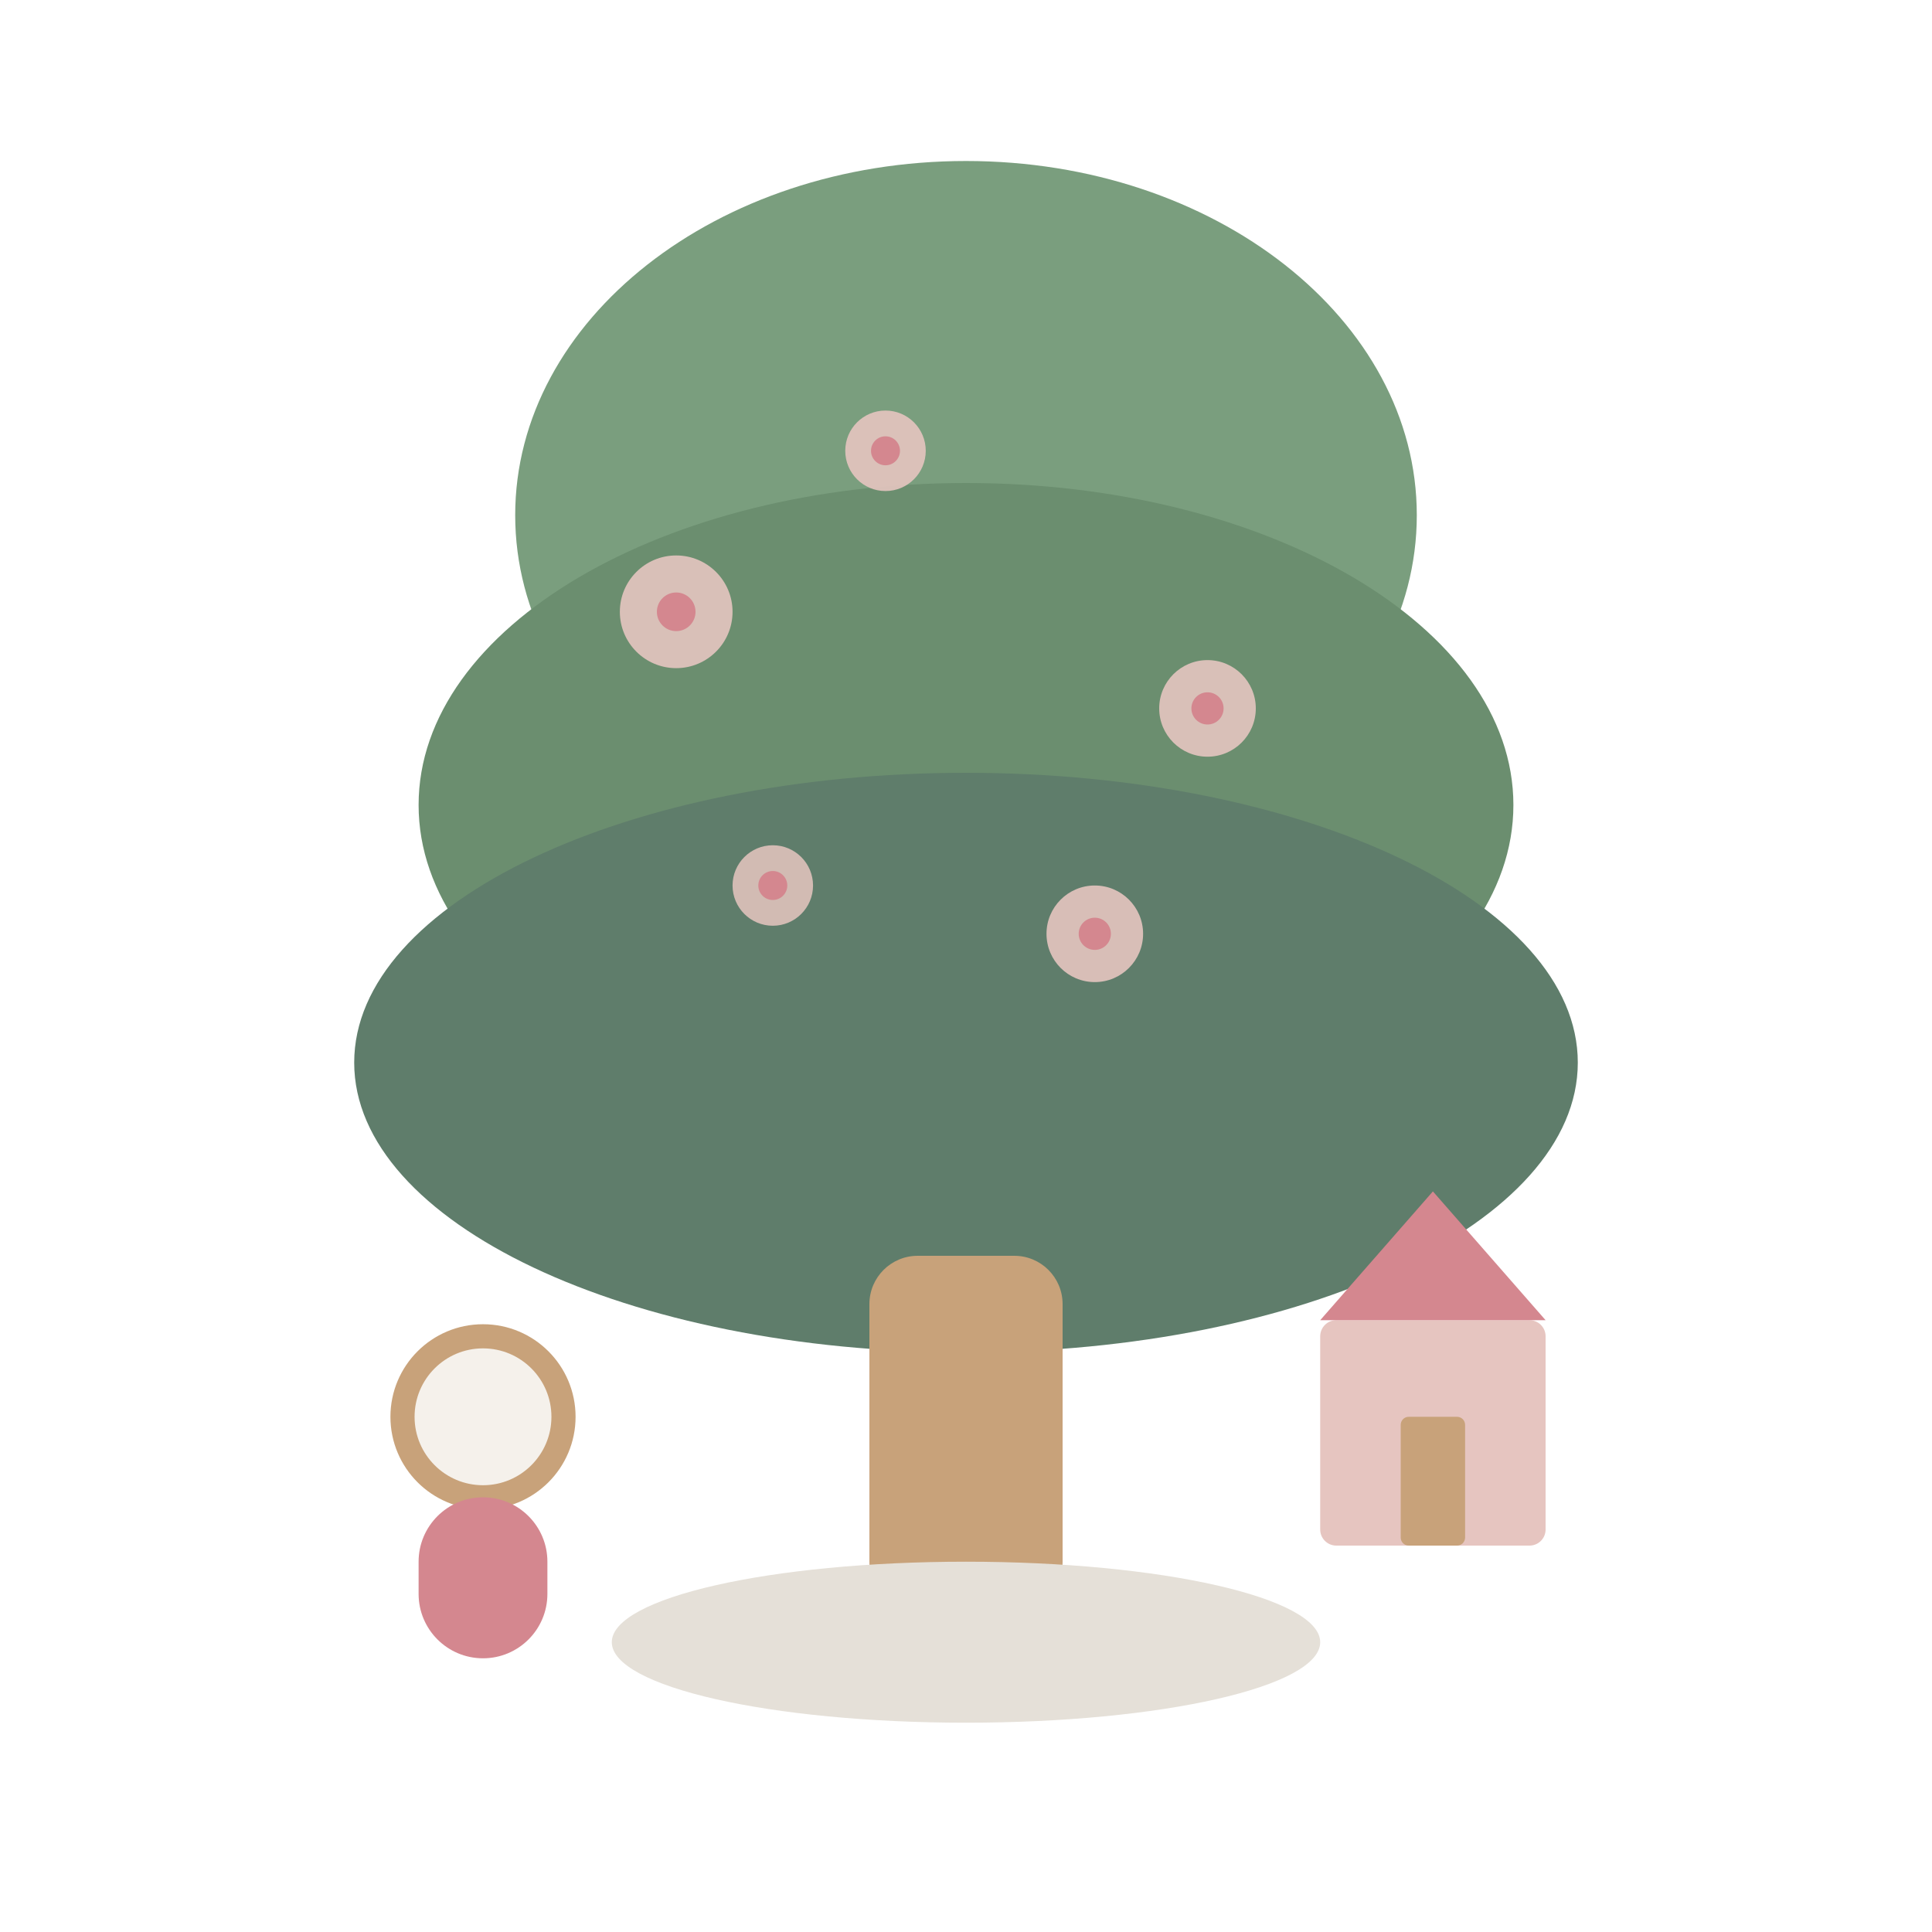
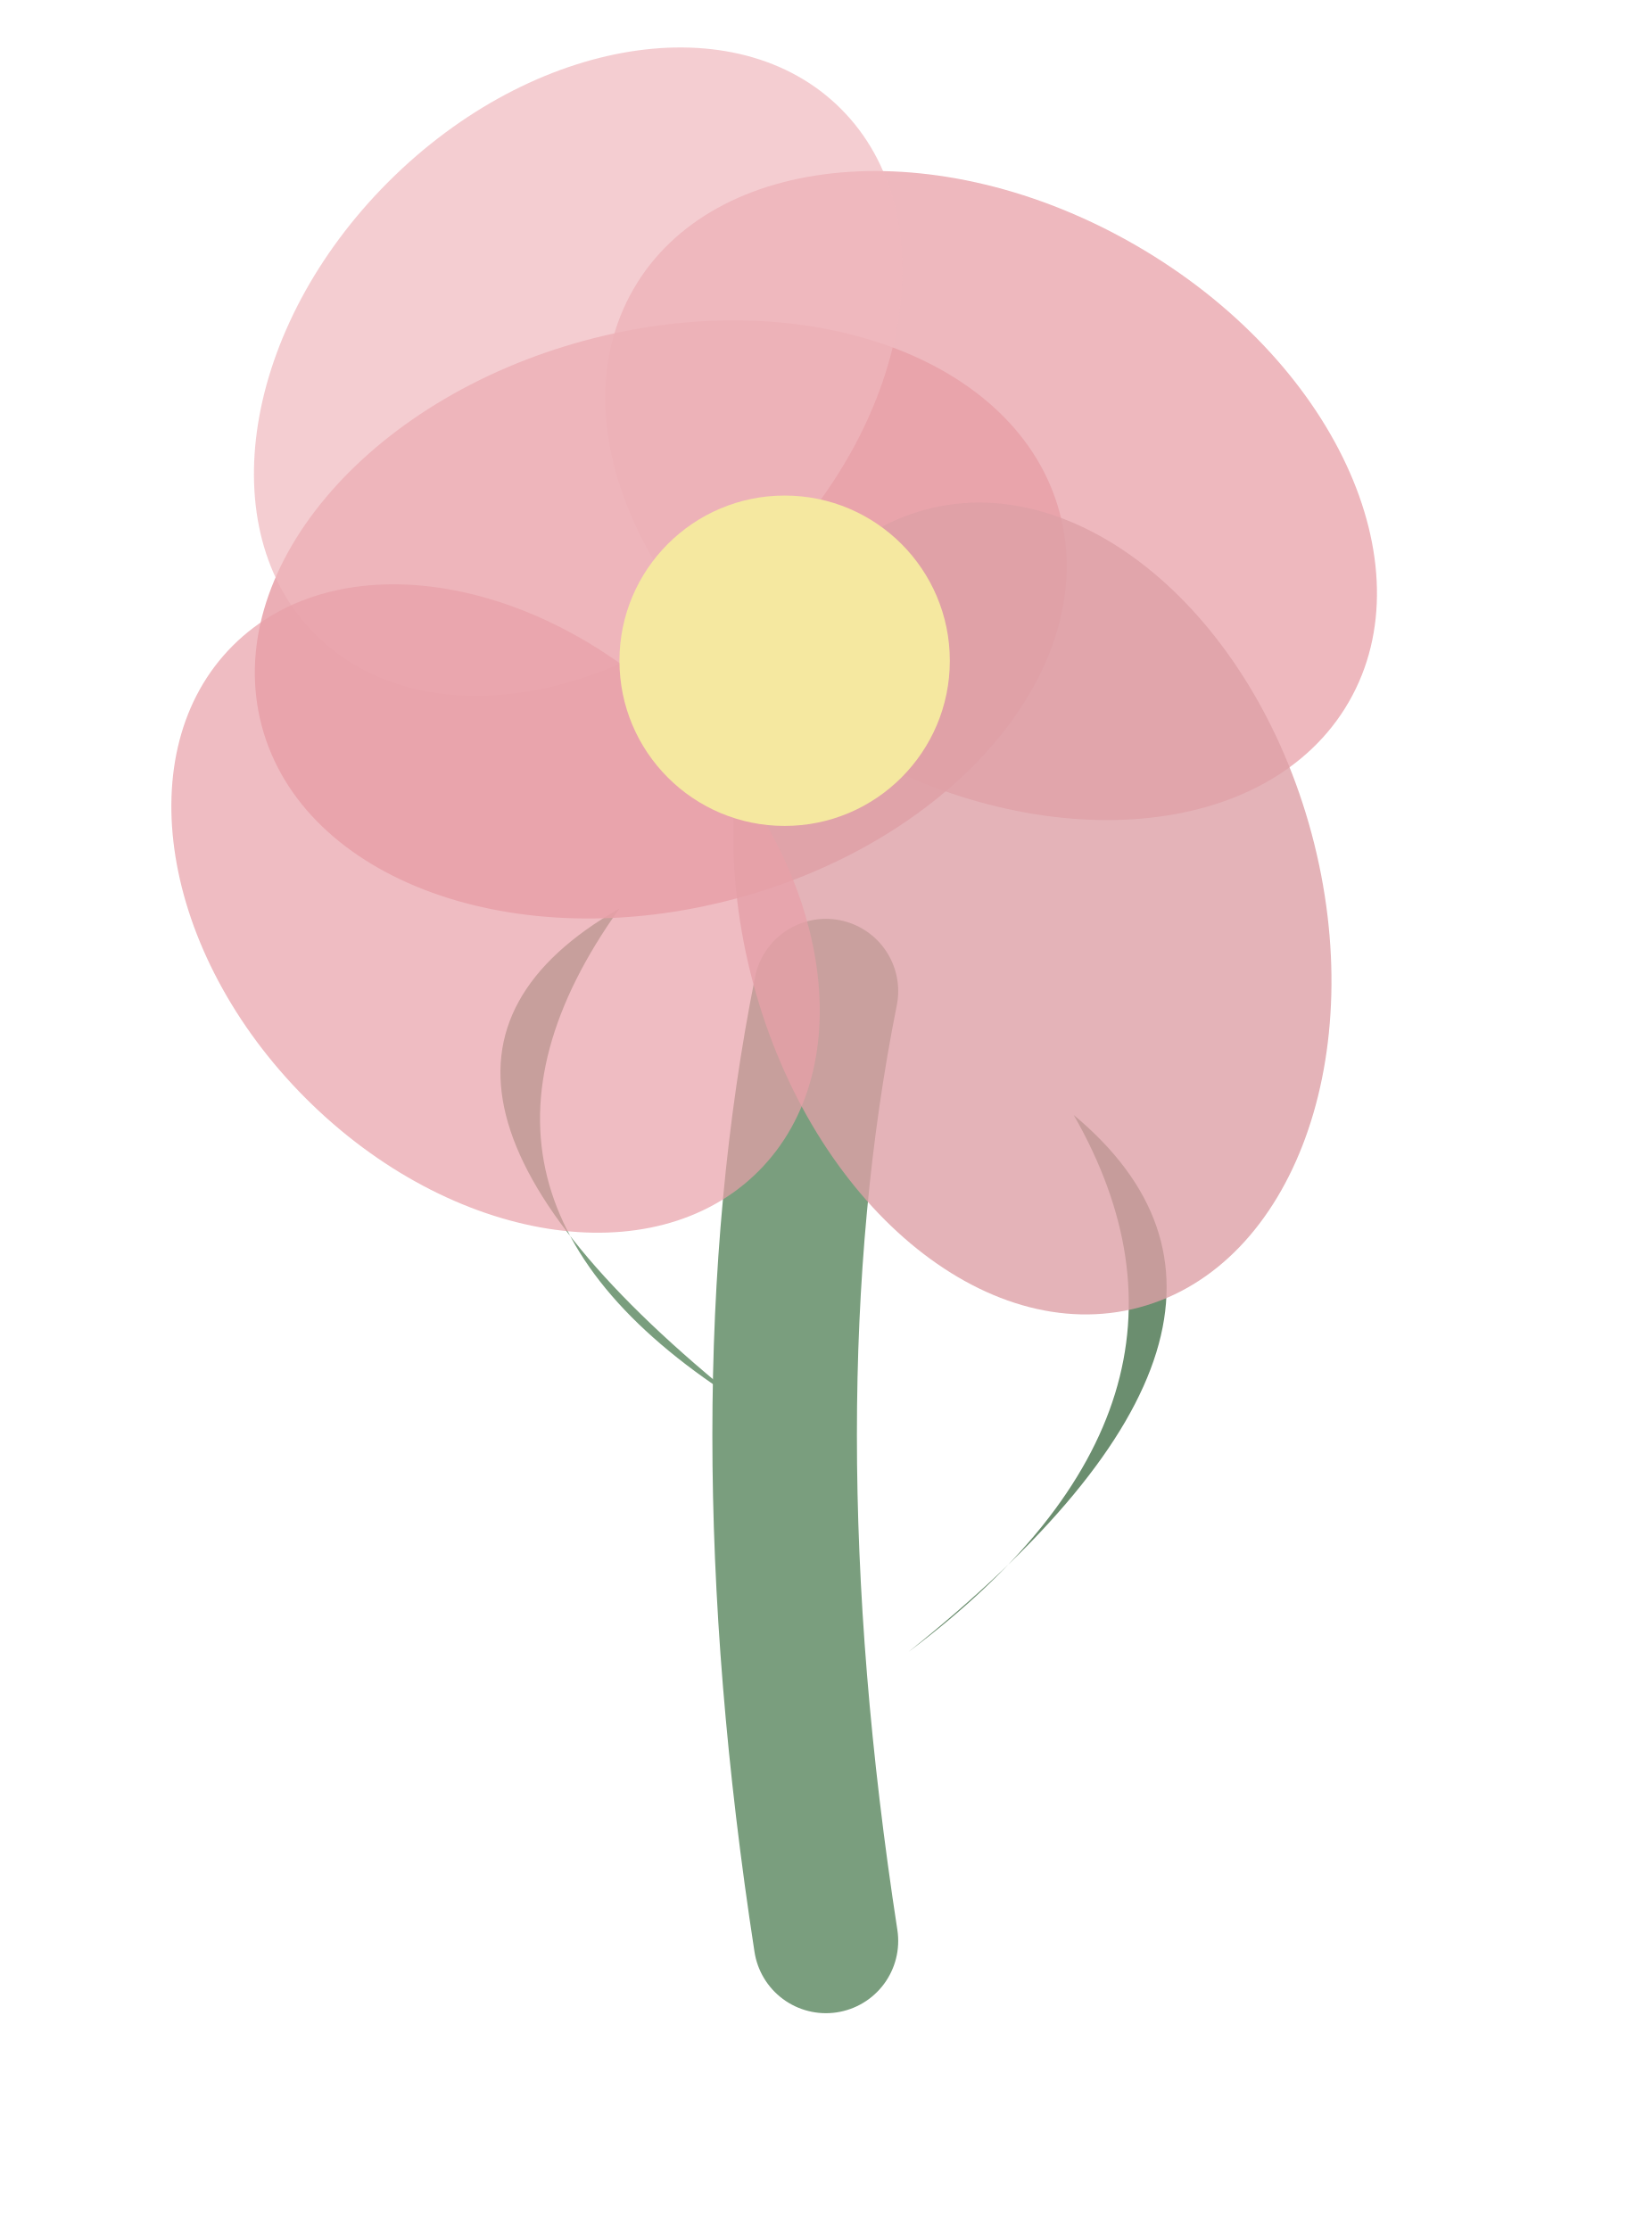
- <svg xmlns="http://www.w3.org/2000/svg" viewBox="0 0 120 120">
-   <ellipse cx="60" cy="32" rx="28" ry="22" fill="#7A9E7E" />
-   <ellipse cx="60" cy="50" rx="34" ry="20" fill="#6B8E6F" />
-   <ellipse cx="60" cy="66" rx="38" ry="18" fill="#5F7D6B" />
-   <circle cx="42" cy="38" r="3.5" fill="#E6C5C0" opacity="0.9" />
-   <circle cx="42" cy="38" r="1.2" fill="#D4878F" />
-   <circle cx="75" cy="44" r="3" fill="#E6C5C0" opacity="0.9" />
-   <circle cx="75" cy="44" r="1" fill="#D4878F" />
-   <circle cx="55" cy="28" r="2.5" fill="#E6C5C0" opacity="0.9" />
-   <circle cx="55" cy="28" r="0.9" fill="#D4878F" />
-   <circle cx="68" cy="58" r="3" fill="#E6C5C0" opacity="0.9" />
-   <circle cx="68" cy="58" r="1" fill="#D4878F" />
-   <circle cx="48" cy="55" r="2.5" fill="#E6C5C0" opacity="0.85" />
-   <circle cx="48" cy="55" r="0.9" fill="#D4878F" />
-   <rect x="54" y="78" width="12" height="22" rx="3" fill="#C8A27A" />
-   <ellipse cx="60" cy="102" rx="22" ry="5" fill="#E5E0D8" />
-   <rect x="82" y="82" width="14" height="14" rx="1" fill="#E6C5C0" />
-   <polygon points="82,82 89,74 96,82" fill="#D4878F" />
-   <rect x="87" y="88" width="4" height="8" rx="0.5" fill="#C8A27A" />
-   <circle cx="30" cy="88" r="5" fill="#F5F1EB" stroke="#C8A27A" stroke-width="1.5" />
-   <rect x="26" y="93" width="8" height="10" rx="4" fill="#D4878F" />
+ <svg xmlns="http://www.w3.org/2000/svg" viewBox="40 18 40 54">
+   <path d="M60 65 Q58 52 60 42" fill="none" stroke="#7A9E7E" stroke-width="3.5" stroke-linecap="round" />
+   <path d="M58 52 Q48 44 55 40 Q50 47 58 52Z" fill="#7A9E7E" />
+   <path d="M62 58 Q72 50 66 45 Q70 52 62 58Z" fill="#6B8E6F" />
+   <ellipse cx="56" cy="33" rx="10" ry="7" fill="#E8A0A8" opacity="0.85" transform="rotate(-15 56 33)" />
+   <ellipse cx="64" cy="30" rx="10" ry="7" fill="#E8A0A8" opacity="0.75" transform="rotate(30 64 30)" />
+   <ellipse cx="65" cy="40" rx="10" ry="7" fill="#DDA0A6" opacity="0.8" transform="rotate(75 65 40)" />
+   <ellipse cx="54" cy="27" rx="9" ry="6.5" fill="#F0B8BE" opacity="0.7" transform="rotate(-45 54 27)" />
+   <ellipse cx="52" cy="40" rx="9" ry="6.5" fill="#E8A0A8" opacity="0.7" transform="rotate(45 52 40)" />
+   <circle cx="59" cy="34" r="4" fill="#F5E8A0" />
</svg>
